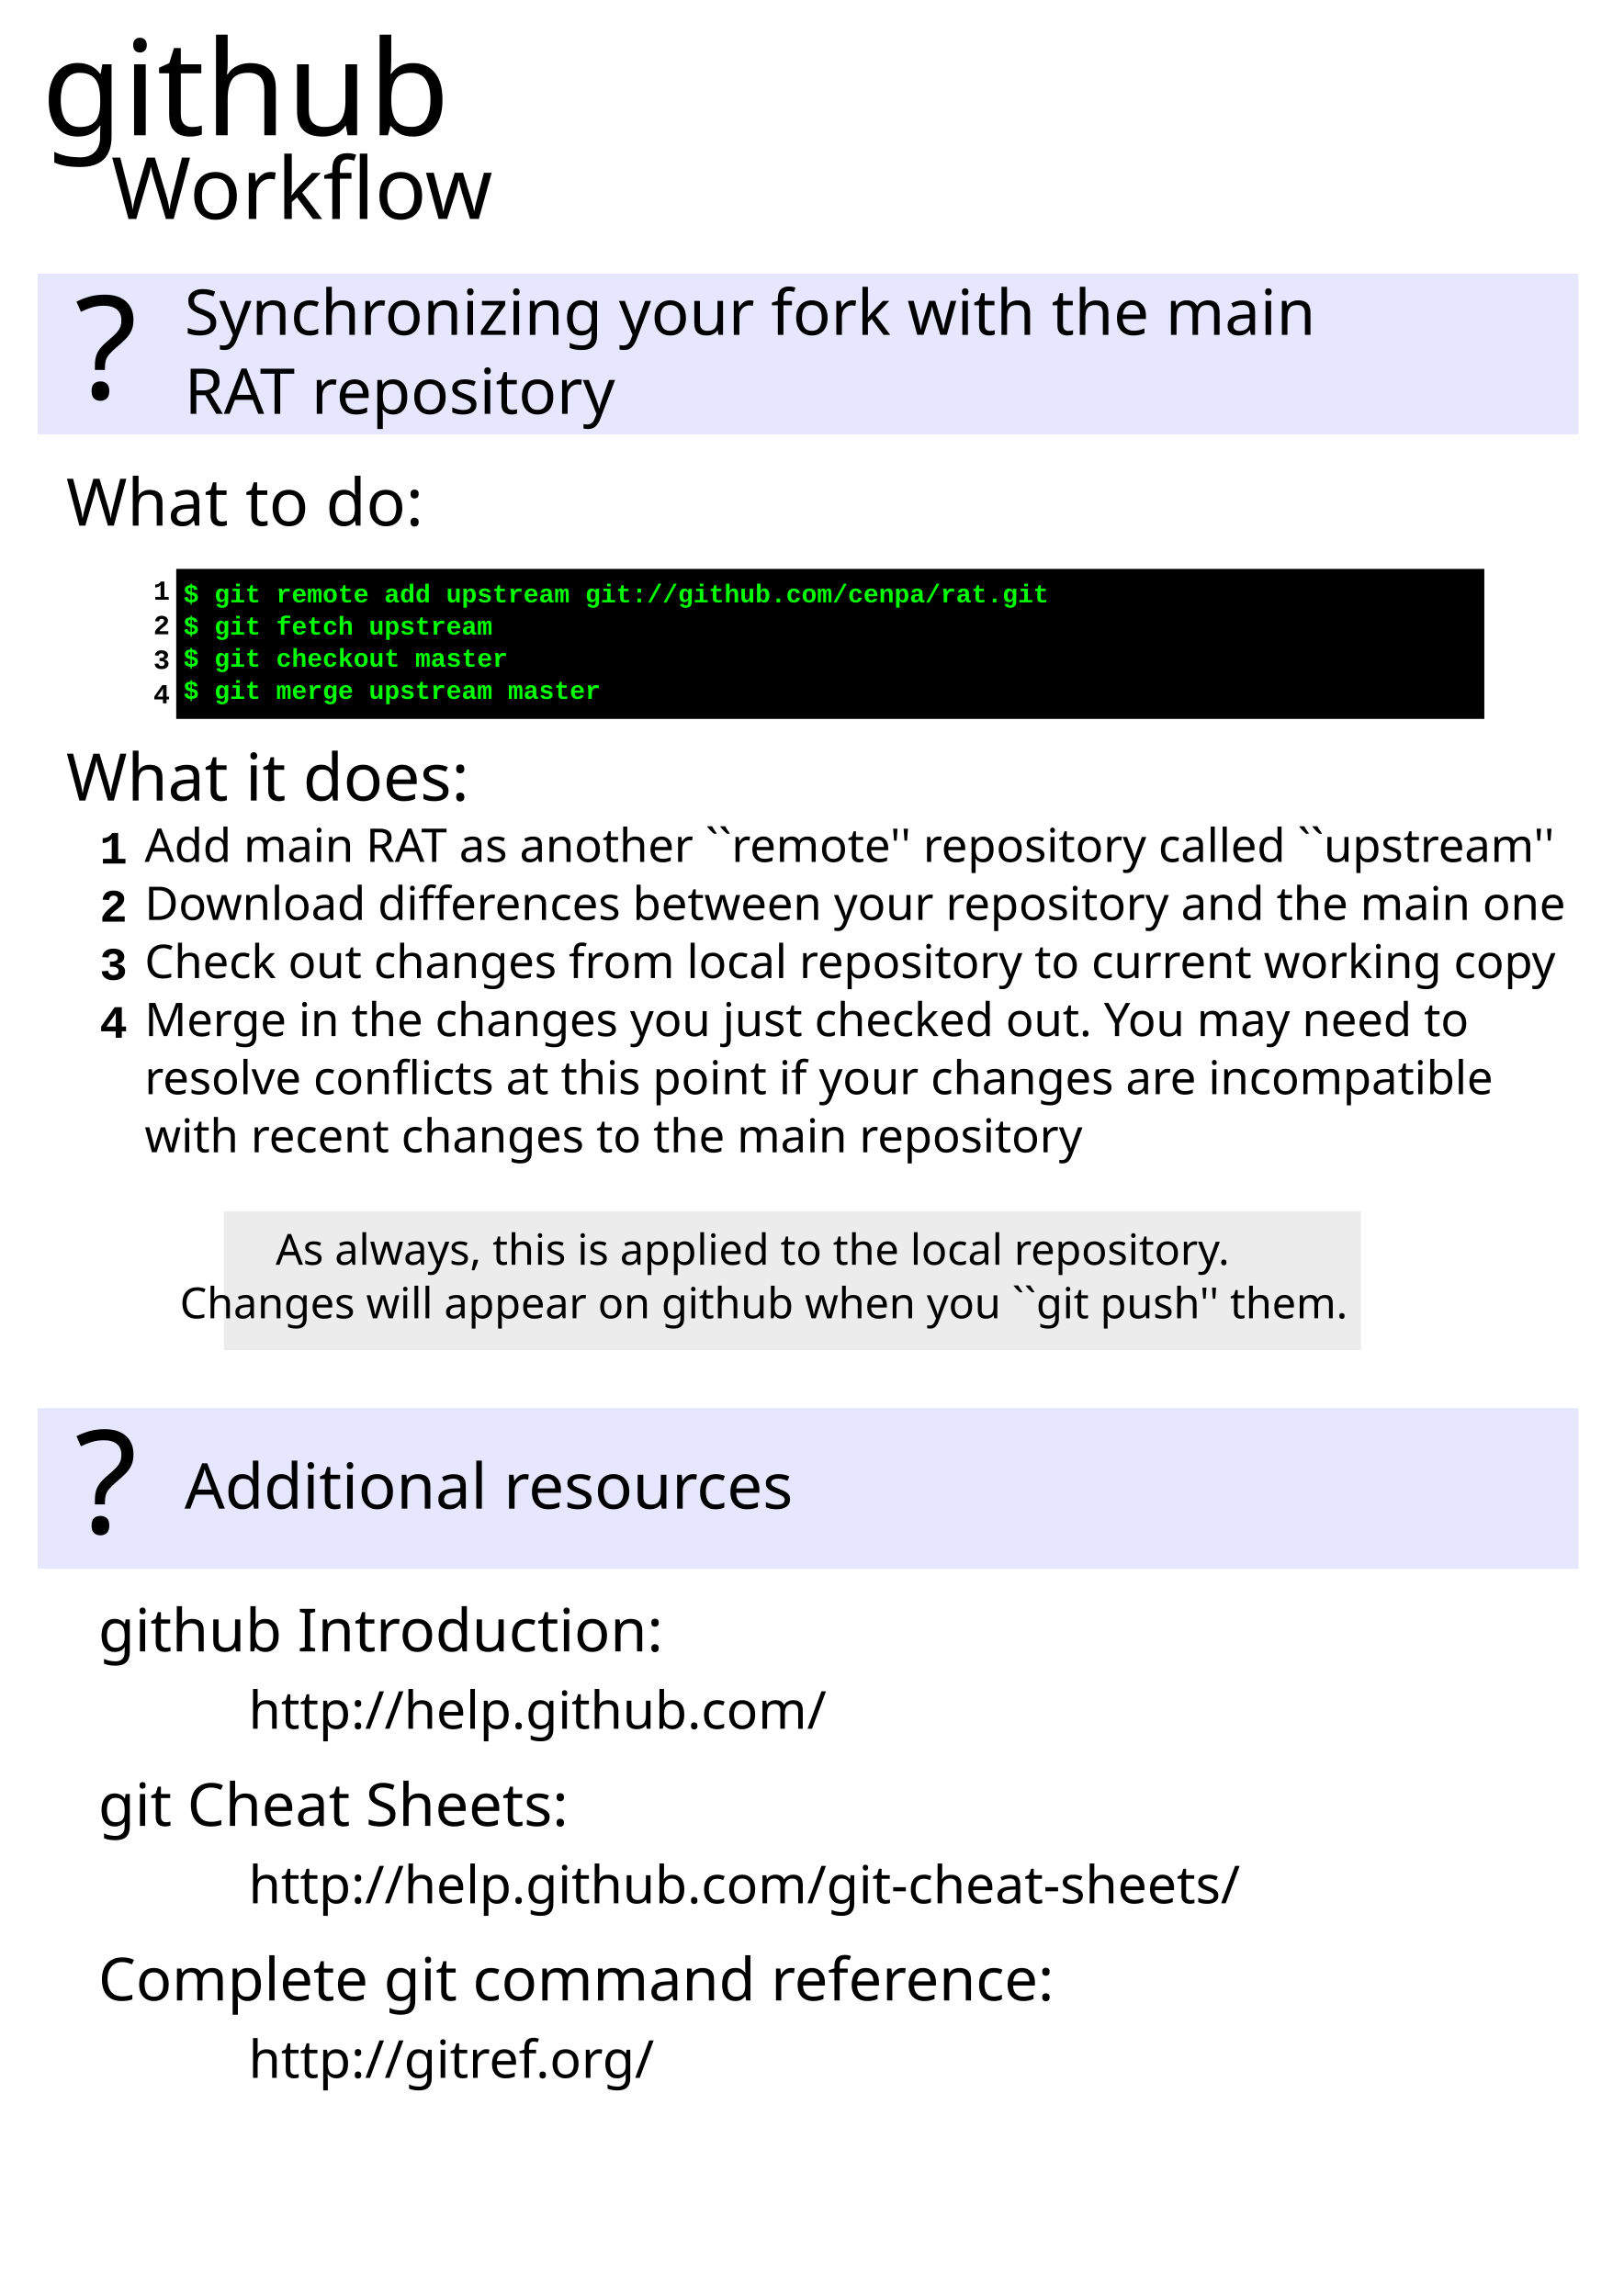
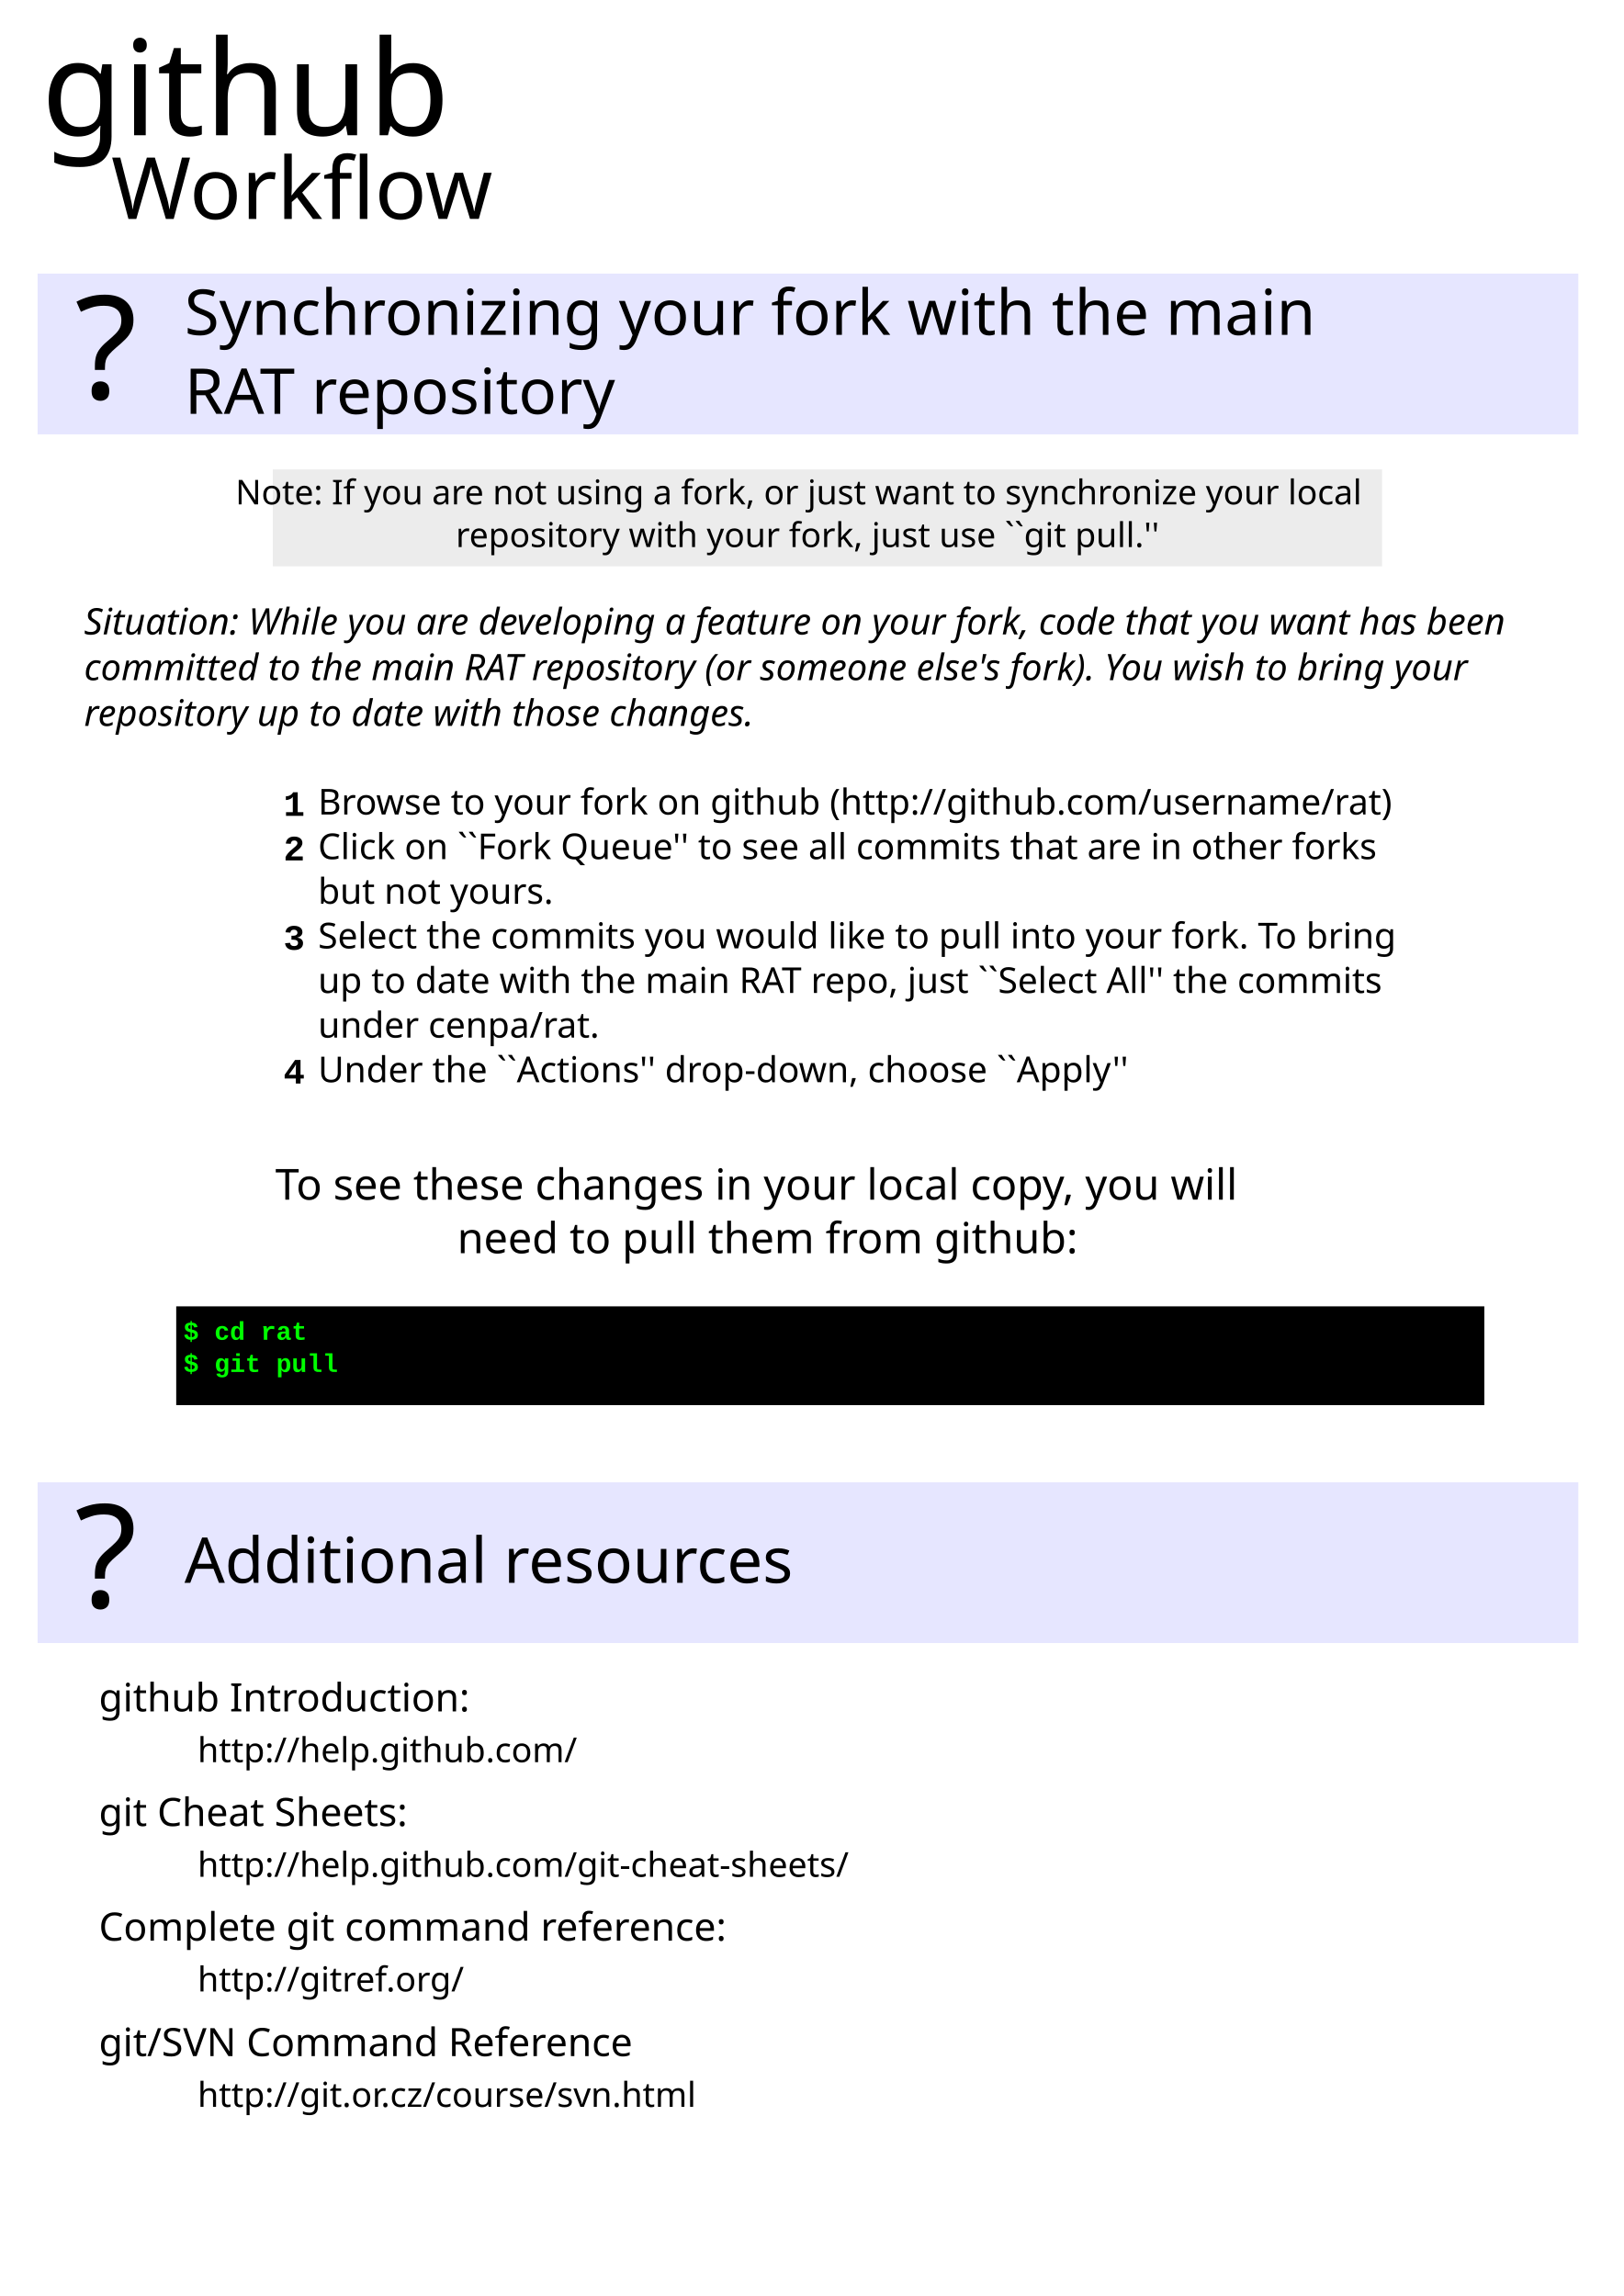
<svg xmlns="http://www.w3.org/2000/svg" width="744.094" height="1052.362" id="svg9554" version="1.1">
  <defs id="defs9556">
    </defs>
  <g id="layer1">
+     <rect style="opacity:0.076;fill:#000000;fill-opacity:1;fill-rule:nonzero;stroke:none" id="rect5096-0-7" width="508.315" height="44.413" x="125.026" y="215.152" />
    <rect style="opacity:0.101;fill:#0000ff;fill-opacity:1;fill-rule:nonzero;stroke:none" id="rect9633" width="706.087" height="73.67" x="17.217" y="125.406" />
    <text xml:space="preserve" style="font-size:28.973px;font-style:normal;font-variant:normal;font-weight:normal;font-stretch:normal;text-align:start;text-anchor:start;fill:#000000;fill-opacity:1;stroke:none;font-family:cmr10;-inkscape-font-specification:cmr10" x="84.556" y="153.47" id="text4021-1">
      <tspan x="84.556" y="153.47" id="tspan9348">Synchronizing your fork with the main</tspan>
      <tspan x="84.556" y="189.687" id="tspan9631">RAT repository</tspan>
    </text>
    <text xml:space="preserve" style="font-size:65.932px;font-style:normal;font-variant:normal;font-weight:normal;font-stretch:normal;fill:#000000;fill-opacity:1;stroke:none;font-family:cmr10;-inkscape-font-specification:cmr10" x="34.254" y="182.797" id="text10145">
      <tspan id="tspan10147" x="34.254" y="182.797">?</tspan>
    </text>
-     <rect style="fill:#000000;fill-opacity:1;fill-rule:nonzero;stroke:none" id="rect4377-5" width="599.467" height="68.749" x="80.755" y="260.759" />
-     <text xml:space="preserve" style="font-size:11.8px;font-style:normal;font-variant:normal;font-weight:normal;font-stretch:normal;fill:#00ff00;fill-opacity:1;stroke:none;font-family:Courier New;-inkscape-font-specification:Courier New" x="84.053" y="276.084" id="text4889-20">
-       <tspan x="84.053" y="276.084" style="font-weight:bold;-inkscape-font-specification:Andale Mono Bold" id="tspan4895-2">$ git remote add upstream git://github.com/cenpa/rat.git</tspan>
-       <tspan x="84.053" y="290.833" style="font-weight:bold;-inkscape-font-specification:Andale Mono Bold" id="tspan5385">$ git fetch upstream</tspan>
-       <tspan x="84.053" y="305.583" style="font-weight:bold;-inkscape-font-specification:Andale Mono Bold" id="tspan5387">$ git checkout master</tspan>
-       <tspan x="84.053" y="320.333" style="font-weight:bold;-inkscape-font-specification:Andale Mono Bold" id="tspan5389">$ git merge upstream master</tspan>
-       <tspan x="84.053" y="335.083" style="font-weight:bold;-inkscape-font-specification:Andale Mono Bold" id="tspan5399" />
-       <tspan x="84.053" y="349.833" style="font-weight:bold;-inkscape-font-specification:Andale Mono Bold" id="tspan4897-9" />
+     <rect style="fill:#000000;fill-opacity:1;fill-rule:nonzero;stroke:none" id="rect4377-5" width="599.467" height="45.271" x="80.755" y="598.759" />
+     <text xml:space="preserve" style="font-size:11.8px;font-style:normal;font-variant:normal;font-weight:normal;font-stretch:normal;fill:#00ff00;fill-opacity:1;stroke:none;font-family:Courier New;-inkscape-font-specification:Courier New" x="84.053" y="614.084" id="text4889-20">
+       <tspan x="84.053" y="614.084" style="font-weight:bold;-inkscape-font-specification:Andale Mono Bold" id="tspan5389">$ cd rat</tspan>
+       <tspan x="84.053" y="628.833" style="font-weight:bold;-inkscape-font-specification:Andale Mono Bold" id="tspan5681">$ git pull</tspan>
+       <tspan x="84.053" y="643.583" style="font-weight:bold;-inkscape-font-specification:Andale Mono Bold" id="tspan5399" />
+       <tspan x="84.053" y="658.333" style="font-weight:bold;-inkscape-font-specification:Andale Mono Bold" id="tspan4897-9" />
    </text>
-     <text xml:space="preserve" style="font-size:12.661px;font-style:normal;font-variant:normal;font-weight:bold;font-stretch:normal;fill:#000000;fill-opacity:1;stroke:none;font-family:Courier New;-inkscape-font-specification:Andale Mono Bold" x="70.268" y="274.885" id="text10426">
-       <tspan id="tspan10428" x="70.268" y="274.885">1</tspan>
-       <tspan x="70.268" y="290.71" id="tspan10430">2</tspan>
-       <tspan x="70.268" y="306.536" id="tspan10432">3</tspan>
-       <tspan x="70.268" y="322.362" id="tspan10436">4</tspan>
+     <text xml:space="preserve" style="font-size:19.637px;font-style:normal;font-variant:normal;font-weight:normal;font-stretch:normal;text-align:center;text-anchor:middle;fill:#000000;fill-opacity:1;stroke:none;font-family:cmr10;-inkscape-font-specification:cmr10" x="364.505" y="549.855" id="text4021-5">
+       <tspan x="364.505" y="549.855" id="tspan10532">To see these changes in your local copy, you will</tspan>
+       <tspan x="364.505" y="574.402" id="tspan5670">need to pull them from github:</tspan>
    </text>
-     <text xml:space="preserve" style="font-size:21.296px;font-style:normal;font-variant:normal;font-weight:bold;font-stretch:normal;fill:#000000;fill-opacity:1;stroke:none;font-family:Courier New;-inkscape-font-specification:Andale Mono Bold" x="45.624" y="395.807" id="text10440">
-       <tspan id="tspan10442" x="45.624" y="395.807">1</tspan>
-       <tspan x="45.624" y="422.427" id="tspan10444">2</tspan>
-       <tspan x="45.624" y="449.047" id="tspan10446">3</tspan>
-       <tspan x="45.624" y="475.667" id="tspan10448">4</tspan>
+     <text xml:space="preserve" style="font-size:15.762px;font-style:normal;font-variant:normal;font-weight:normal;font-stretch:normal;fill:#000000;fill-opacity:1;stroke:none;font-family:cmr10;-inkscape-font-specification:cmr10" x="90.53" y="807.691" id="text10534">
+       <tspan id="tspan10536" x="90.53" y="807.691">http://help.github.com/</tspan>
    </text>
-     <text xml:space="preserve" style="font-size:21.296px;font-style:normal;font-variant:normal;font-weight:normal;font-stretch:normal;fill:#000000;fill-opacity:1;stroke:none;font-family:cmr10;-inkscape-font-specification:cmr10" x="66.273" y="395.035" id="text10450">
-       <tspan id="tspan10452" x="66.273" y="395.035">Add main RAT as another ``remote'' repository called ``upstream''</tspan>
-       <tspan x="66.273" y="421.655" id="tspan10454">Download differences between your repository and the main one</tspan>
-       <tspan x="66.273" y="448.275" id="tspan10456">Check out changes from local repository to current working copy</tspan>
-       <tspan x="66.273" y="474.895" id="tspan10458">Merge in the changes you just checked out. You may need to</tspan>
-       <tspan x="66.273" y="501.515" id="tspan10460">resolve conflicts at this point if your changes are incompatible</tspan>
-       <tspan x="66.273" y="528.135" id="tspan10462">with recent changes to the main repository</tspan>
+     <rect style="opacity:0.101;fill:#0000ff;fill-opacity:1;fill-rule:nonzero;stroke:none" id="rect9633-2" width="706.087" height="73.67" x="17.217" y="679.406" />
+     <text xml:space="preserve" style="font-size:28.973px;font-style:normal;font-variant:normal;font-weight:normal;font-stretch:normal;text-align:start;text-anchor:start;fill:#000000;fill-opacity:1;stroke:none;font-family:cmr10;-inkscape-font-specification:cmr10" x="84.556" y="725.47" id="text4021-1-8">
+       <tspan x="84.556" y="725.47" id="tspan9631-7">Additional resources</tspan>
    </text>
-     <text xml:space="preserve" style="font-size:30.07px;font-style:normal;font-variant:normal;font-weight:normal;font-stretch:normal;fill:#000000;fill-opacity:1;stroke:none;font-family:cmr10;-inkscape-font-specification:cmr10" x="30.325" y="366.924" id="text10464">
-       <tspan id="tspan10466" x="30.325" y="366.924">What it does:</tspan>
+     <text xml:space="preserve" style="font-size:65.932px;font-style:normal;font-variant:normal;font-weight:normal;font-stretch:normal;fill:#000000;fill-opacity:1;stroke:none;font-family:cmr10;-inkscape-font-specification:cmr10" x="34.254" y="736.797" id="text10145-5">
+       <tspan id="tspan10147-7" x="34.254" y="736.797">?</tspan>
    </text>
-     <text xml:space="preserve" style="font-size:30.07px;font-style:normal;font-variant:normal;font-weight:normal;font-stretch:normal;fill:#000000;fill-opacity:1;stroke:none;font-family:cmr10;-inkscape-font-specification:cmr10" x="30.325" y="240.924" id="text10464-9">
-       <tspan id="tspan10466-6" x="30.325" y="240.924">What to do:</tspan>
+     <text xml:space="preserve" style="font-size:17.921px;font-style:normal;font-variant:normal;font-weight:normal;font-stretch:normal;fill:#000000;fill-opacity:1;stroke:none;font-family:cmr10;-inkscape-font-specification:cmr10" x="45.293" y="784.403" id="text10598">
+       <tspan id="tspan10600" x="45.293" y="784.403">github Introduction:</tspan>
    </text>
-     <rect style="opacity:0.076;fill:#000000;fill-opacity:1;fill-rule:nonzero;stroke:none" id="rect5096-0" width="521.172" height="63.544" x="102.603" y="555.239" />
-     <text xml:space="preserve" style="font-size:19.637px;font-style:normal;font-variant:normal;font-weight:normal;font-stretch:normal;text-align:center;text-anchor:middle;fill:#000000;fill-opacity:1;stroke:none;font-family:cmr10;-inkscape-font-specification:cmr10" x="362.766" y="579.682" id="text4021-5">
-       <tspan x="362.766" y="579.682" id="tspan5626">As always, this is applied to the local repository.</tspan>
-       <tspan x="362.766" y="604.228" id="tspan10532">Changes will appear on github when you ``git push'' them.</tspan>
+     <text xml:space="preserve" style="font-size:15.762px;font-style:normal;font-variant:normal;font-weight:normal;font-stretch:normal;fill:#000000;fill-opacity:1;stroke:none;font-family:cmr10;-inkscape-font-specification:cmr10" x="90.53" y="860.23" id="text10534-0">
+       <tspan id="tspan10536-2" x="90.53" y="860.23">http://help.github.com/git-cheat-sheets/</tspan>
    </text>
-     <text xml:space="preserve" style="font-size:24px;font-style:normal;font-variant:normal;font-weight:normal;font-stretch:normal;fill:#000000;fill-opacity:1;stroke:none;font-family:cmr10;-inkscape-font-specification:cmr10" x="113.913" y="792.362" id="text10534">
-       <tspan id="tspan10536" x="113.913" y="792.362">http://help.github.com/</tspan>
+     <text xml:space="preserve" style="font-size:17.921px;font-style:normal;font-variant:normal;font-weight:normal;font-stretch:normal;fill:#000000;fill-opacity:1;stroke:none;font-family:cmr10;-inkscape-font-specification:cmr10" x="45.293" y="836.942" id="text10598-2">
+       <tspan id="tspan10600-9" x="45.293" y="836.942">git Cheat Sheets:</tspan>
    </text>
-     <rect style="opacity:0.101;fill:#0000ff;fill-opacity:1;fill-rule:nonzero;stroke:none" id="rect9633-2" width="706.087" height="73.67" x="17.217" y="645.406" />
-     <text xml:space="preserve" style="font-size:28.973px;font-style:normal;font-variant:normal;font-weight:normal;font-stretch:normal;text-align:start;text-anchor:start;fill:#000000;fill-opacity:1;stroke:none;font-family:cmr10;-inkscape-font-specification:cmr10" x="84.556" y="691.47" id="text4021-1-8">
-       <tspan x="84.556" y="691.47" id="tspan9631-7">Additional resources</tspan>
+     <text xml:space="preserve" style="font-size:15.762px;font-style:normal;font-variant:normal;font-weight:normal;font-stretch:normal;fill:#000000;fill-opacity:1;stroke:none;font-family:cmr10;-inkscape-font-specification:cmr10" x="90.53" y="912.769" id="text10534-3">
+       <tspan id="tspan10536-8" x="90.53" y="912.769">http://gitref.org/</tspan>
    </text>
-     <text xml:space="preserve" style="font-size:65.932px;font-style:normal;font-variant:normal;font-weight:normal;font-stretch:normal;fill:#000000;fill-opacity:1;stroke:none;font-family:cmr10;-inkscape-font-specification:cmr10" x="34.254" y="702.797" id="text10145-5">
-       <tspan id="tspan10147-7" x="34.254" y="702.797">?</tspan>
-     </text>
-     <text xml:space="preserve" style="font-size:27.288px;font-style:normal;font-variant:normal;font-weight:normal;font-stretch:normal;fill:#000000;fill-opacity:1;stroke:none;font-family:cmr10;-inkscape-font-specification:cmr10" x="45.033" y="756.902" id="text10598">
-       <tspan id="tspan10600" x="45.033" y="756.902">github Introduction:</tspan>
-     </text>
-     <text xml:space="preserve" style="font-size:24px;font-style:normal;font-variant:normal;font-weight:normal;font-stretch:normal;fill:#000000;fill-opacity:1;stroke:none;font-family:cmr10;-inkscape-font-specification:cmr10" x="113.913" y="872.362" id="text10534-0">
-       <tspan id="tspan10536-2" x="113.913" y="872.362">http://help.github.com/git-cheat-sheets/</tspan>
-     </text>
-     <text xml:space="preserve" style="font-size:27.288px;font-style:normal;font-variant:normal;font-weight:normal;font-stretch:normal;fill:#000000;fill-opacity:1;stroke:none;font-family:cmr10;-inkscape-font-specification:cmr10" x="45.033" y="836.902" id="text10598-2">
-       <tspan id="tspan10600-9" x="45.033" y="836.902">git Cheat Sheets:</tspan>
-     </text>
-     <text xml:space="preserve" style="font-size:24px;font-style:normal;font-variant:normal;font-weight:normal;font-stretch:normal;fill:#000000;fill-opacity:1;stroke:none;font-family:cmr10;-inkscape-font-specification:cmr10" x="113.913" y="952.362" id="text10534-3">
-       <tspan id="tspan10536-8" x="113.913" y="952.362">http://gitref.org/</tspan>
-     </text>
-     <text xml:space="preserve" style="font-size:27.288px;font-style:normal;font-variant:normal;font-weight:normal;font-stretch:normal;fill:#000000;fill-opacity:1;stroke:none;font-family:cmr10;-inkscape-font-specification:cmr10" x="45.033" y="916.902" id="text10598-1">
-       <tspan id="tspan10600-3" x="45.033" y="916.902">Complete git command reference:</tspan>
+     <text xml:space="preserve" style="font-size:17.921px;font-style:normal;font-variant:normal;font-weight:normal;font-stretch:normal;fill:#000000;fill-opacity:1;stroke:none;font-family:cmr10;-inkscape-font-specification:cmr10" x="45.293" y="889.482" id="text10598-1">
+       <tspan id="tspan10600-3" x="45.293" y="889.482">Complete git command reference:</tspan>
    </text>
    <text xml:space="preserve" style="font-size:60.658px;font-style:normal;font-variant:normal;font-weight:normal;font-stretch:normal;fill:#000000;fill-opacity:1;stroke:none;font-family:cmr10;-inkscape-font-specification:cmr10" x="18.983" y="61.988" id="text3839">
      <tspan id="tspan3841" x="18.983" y="61.988">github</tspan>
    </text>
    <text xml:space="preserve" style="font-size:39.414px;font-style:normal;font-variant:normal;font-weight:normal;font-stretch:normal;fill:#000000;fill-opacity:1;stroke:none;font-family:cmr10;-inkscape-font-specification:cmr10" x="50.942" y="100.365" id="text3880">
      <tspan id="tspan3882" x="50.942" y="100.365">Workflow</tspan>
    </text>
+     <text xml:space="preserve" style="font-size:16.766px;font-style:normal;font-variant:normal;font-weight:normal;font-stretch:normal;fill:#000000;fill-opacity:1;stroke:none;font-family:cmr10;-inkscape-font-specification:cmr10" x="38.528" y="290.798" id="text10450-0">
+       <tspan x="38.528" y="290.798" id="tspan5581" style="font-style:italic">Situation: While you are developing a feature on your fork, code that you want has been</tspan>
+       <tspan x="38.528" y="311.755" id="tspan5583" style="font-style:italic">committed to the main RAT repository (or someone else's fork). You wish to bring your</tspan>
+       <tspan x="38.528" y="332.712" id="tspan5591" style="font-style:italic">repository up to date with those changes.</tspan>
+     </text>
+     <text xml:space="preserve" style="font-size:16.359px;font-style:normal;font-variant:normal;font-weight:bold;font-stretch:normal;fill:#000000;fill-opacity:1;stroke:none;font-family:Courier New;-inkscape-font-specification:Andale Mono Bold" x="129.889" y="373.926" id="text10440-3">
+       <tspan id="tspan10442-1" x="129.889" y="373.926">1</tspan>
+       <tspan x="129.889" y="394.375" id="tspan10444-4">2</tspan>
+       <tspan x="129.889" y="414.824" id="tspan10446-9" />
+       <tspan x="129.889" y="435.273" id="tspan5658">3</tspan>
+       <tspan x="129.889" y="455.722" id="tspan10448-2" />
+       <tspan x="129.889" y="476.172" id="tspan5664" />
+       <tspan x="129.889" y="496.621" id="tspan5666">4</tspan>
+     </text>
+     <text xml:space="preserve" style="font-size:16.359px;font-style:normal;font-variant:normal;font-weight:normal;font-stretch:normal;fill:#000000;fill-opacity:1;stroke:none;font-family:cmr10;-inkscape-font-specification:cmr10" x="145.751" y="373.333" id="text10450-06">
+       <tspan id="tspan10452-8" x="145.751" y="373.333">Browse to your fork on github (http://github.com/username/rat)</tspan>
+       <tspan x="145.751" y="393.782" id="tspan10454-9">Click on ``Fork Queue'' to see all commits that are in other forks</tspan>
+       <tspan x="145.751" y="414.231" id="tspan5656">but not yours.</tspan>
+       <tspan x="145.751" y="434.68" id="tspan10456-2">Select the commits you would like to pull into your fork. To bring</tspan>
+       <tspan x="145.751" y="455.13" id="tspan5660">up to date with the main RAT repo, just ``Select All'' the commits</tspan>
+       <tspan x="145.751" y="475.579" id="tspan5662">under cenpa/rat.</tspan>
+       <tspan x="145.751" y="496.028" id="tspan10462-4">Under the ``Actions'' drop-down, choose ``Apply''</tspan>
+     </text>
+     <text xml:space="preserve" style="font-size:15.762px;font-style:normal;font-variant:normal;font-weight:normal;font-stretch:normal;fill:#000000;fill-opacity:1;stroke:none;font-family:cmr10;-inkscape-font-specification:cmr10" x="90.53" y="965.691" id="text10534-6">
+       <tspan id="tspan10536-5" x="90.53" y="965.691">http://git.or.cz/course/svn.html</tspan>
+     </text>
+     <text xml:space="preserve" style="font-size:17.921px;font-style:normal;font-variant:normal;font-weight:normal;font-stretch:normal;fill:#000000;fill-opacity:1;stroke:none;font-family:cmr10;-inkscape-font-specification:cmr10" x="45.293" y="942.403" id="text10598-6">
+       <tspan id="tspan10600-93" x="45.293" y="942.403">git/SVN Command Reference</tspan>
+     </text>
+     <text xml:space="preserve" style="font-size:15.653px;font-style:normal;font-variant:normal;font-weight:normal;font-stretch:normal;text-align:center;text-anchor:middle;fill:#000000;fill-opacity:1;stroke:none;font-family:cmr10;-inkscape-font-specification:cmr10" x="380.232" y="231.17" id="text4021-5-4">
+       <tspan x="380.232" y="231.17" id="tspan5670-2">Note: If you are not using a fork, or just want to synchronize your local</tspan>
+       <tspan x="380.232" y="250.736" id="tspan3312">repository with your fork, just use ``git pull.''</tspan>
+     </text>
  </g>
</svg>
